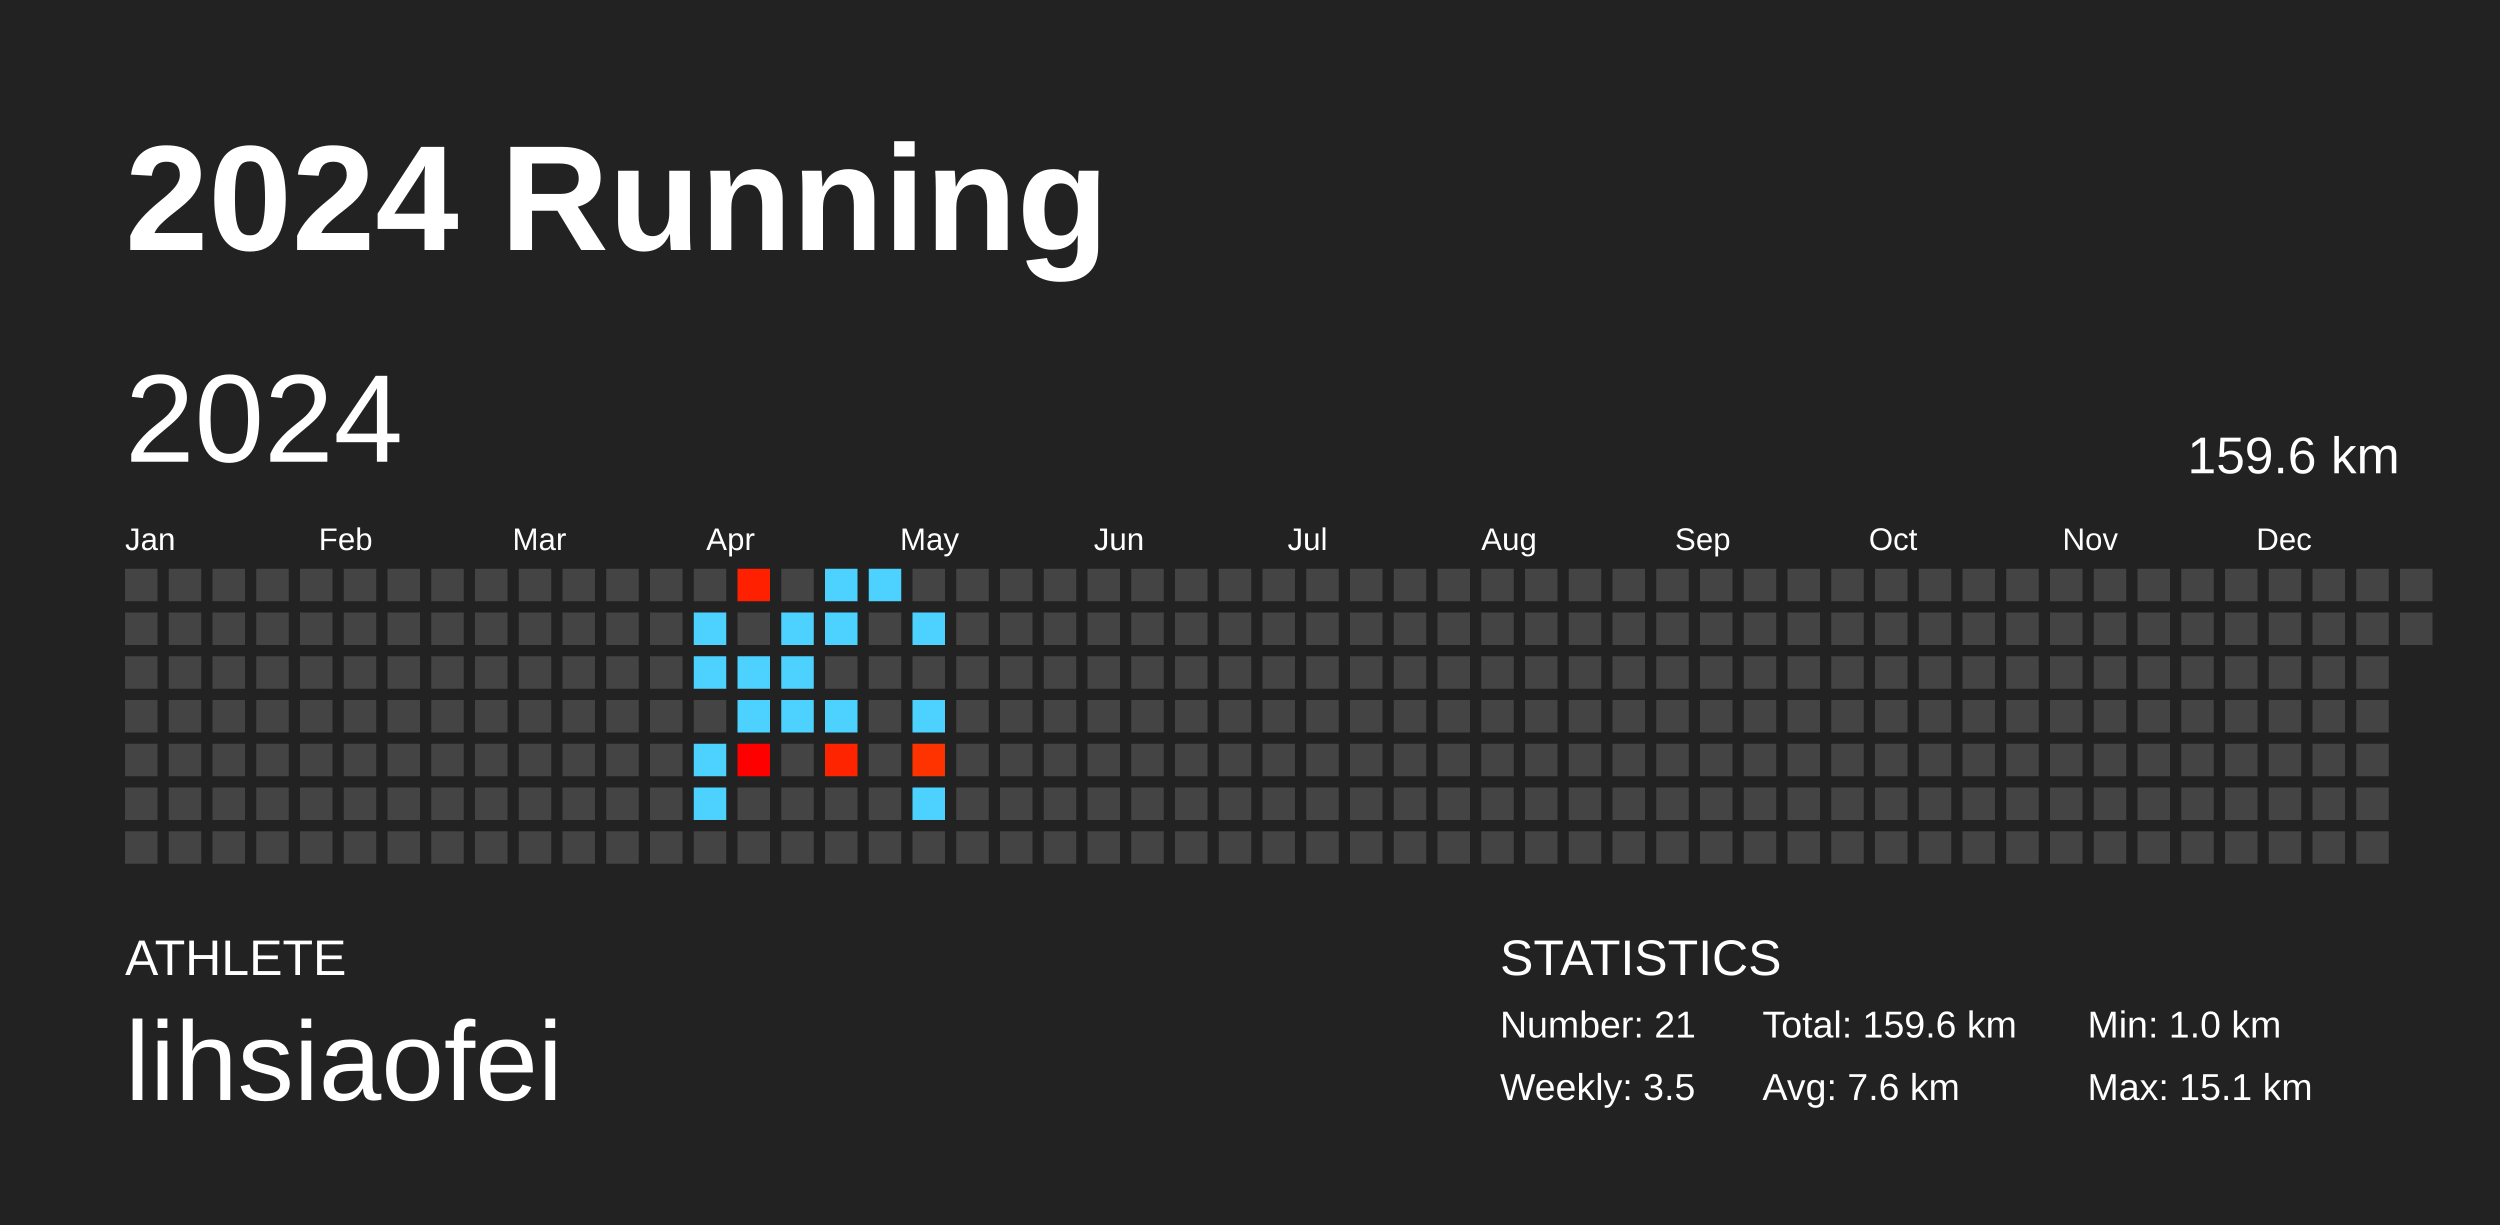
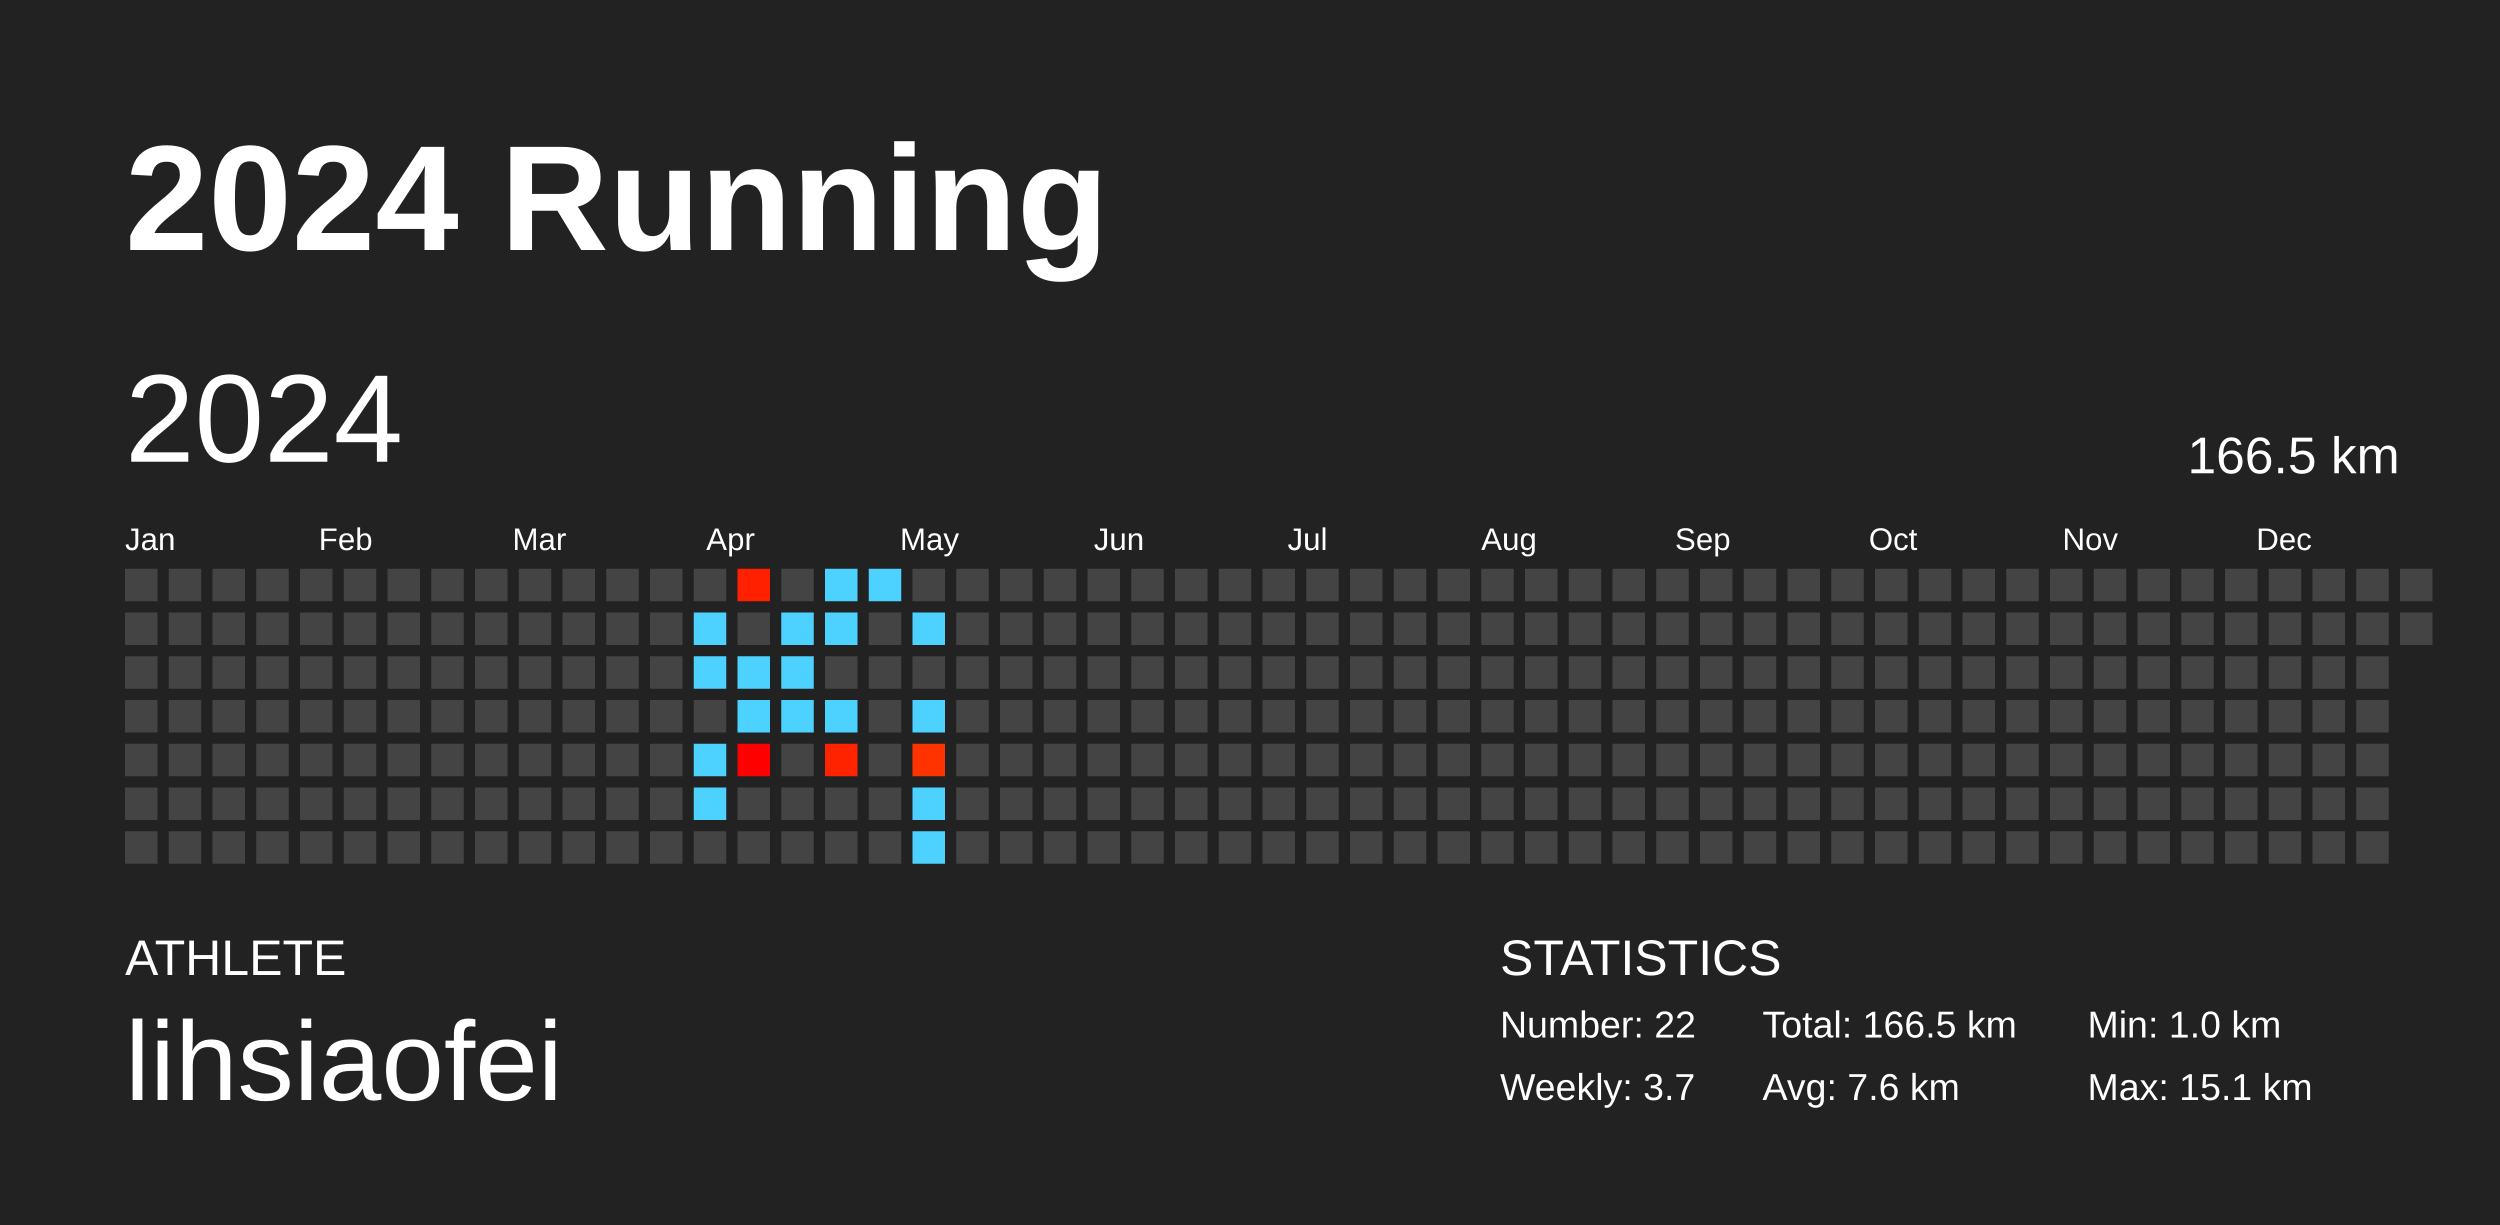
<svg xmlns="http://www.w3.org/2000/svg" baseProfile="full" height="98mm" version="1.1" viewBox="0,0,200,98" width="200mm">
  <defs />
  <rect fill="#222222" height="98" width="200" x="0" y="0" />
  <text fill="#FFFFFF" style="font-size:12px; font-family:Arial; font-weight:bold;" x="10" y="20">2024 Running</text>
  <text fill="#FFFFFF" style="font-size:4px; font-family:Arial" x="10" y="78">ATHLETE</text>
  <text fill="#FFFFFF" style="font-size:9px; font-family:Arial" x="10" y="88">lihsiaofei</text>
  <text fill="#FFFFFF" style="font-size:4px; font-family:Arial" x="120" y="78">STATISTICS</text>
-   <text fill="#FFFFFF" style="font-size:3px; font-family:Arial" x="120" y="83">Number: 21</text>
-   <text fill="#FFFFFF" style="font-size:3px; font-family:Arial" x="120" y="88">Weekly: 3.5</text>
-   <text fill="#FFFFFF" style="font-size:3px; font-family:Arial" x="141" y="83">Total: 159.6 km</text>
+   <text fill="#FFFFFF" style="font-size:3px; font-family:Arial" x="120" y="83">Number: 22</text>
+   <text fill="#FFFFFF" style="font-size:3px; font-family:Arial" x="120" y="88">Weekly: 3.7</text>
+   <text fill="#FFFFFF" style="font-size:3px; font-family:Arial" x="141" y="83">Total: 166.5 km</text>
  <text fill="#FFFFFF" style="font-size:3px; font-family:Arial" x="141" y="88">Avg: 7.6 km</text>
  <text fill="#FFFFFF" style="font-size:3px; font-family:Arial" x="167" y="83">Min: 1.0 km</text>
  <text fill="#FFFFFF" style="font-size:3px; font-family:Arial" x="167" y="88">Max: 15.1 km</text>
  <text dominant-baseline="hanging" fill="#FFFFFF" style="font-size:10.0px; font-family:Arial;" x="10" y="30">2024</text>
-   <text dominant-baseline="hanging" fill="#FFFFFF" style="font-size:4.125px; font-family:Arial;" x="175" y="35">159.6 km</text>
+   <text dominant-baseline="hanging" fill="#FFFFFF" style="font-size:4.125px; font-family:Arial;" x="175" y="35">166.5 km</text>
  <text fill="#FFFFFF" style="font-size:2.5px; font-family:Arial" x="10.0" y="44">Jan</text>
  <text fill="#FFFFFF" style="font-size:2.5px; font-family:Arial" x="25.5" y="44">Feb</text>
  <text fill="#FFFFFF" style="font-size:2.5px; font-family:Arial" x="41.0" y="44">Mar</text>
  <text fill="#FFFFFF" style="font-size:2.5px; font-family:Arial" x="56.5" y="44">Apr</text>
  <text fill="#FFFFFF" style="font-size:2.5px; font-family:Arial" x="72.0" y="44">May</text>
  <text fill="#FFFFFF" style="font-size:2.5px; font-family:Arial" x="87.5" y="44">Jun</text>
  <text fill="#FFFFFF" style="font-size:2.5px; font-family:Arial" x="103.0" y="44">Jul</text>
  <text fill="#FFFFFF" style="font-size:2.5px; font-family:Arial" x="118.5" y="44">Aug</text>
  <text fill="#FFFFFF" style="font-size:2.5px; font-family:Arial" x="134.0" y="44">Sep</text>
  <text fill="#FFFFFF" style="font-size:2.5px; font-family:Arial" x="149.5" y="44">Oct</text>
  <text fill="#FFFFFF" style="font-size:2.5px; font-family:Arial" x="165.0" y="44">Nov</text>
  <text fill="#FFFFFF" style="font-size:2.5px; font-family:Arial" x="180.5" y="44">Dec</text>
  <rect fill="#444444" height="2.6" width="2.6" x="10.0" y="45.5" />
  <rect fill="#444444" height="2.6" width="2.6" x="10.0" y="49.0" />
  <rect fill="#444444" height="2.6" width="2.6" x="10.0" y="52.5" />
  <rect fill="#444444" height="2.6" width="2.6" x="10.0" y="56.0" />
  <rect fill="#444444" height="2.6" width="2.6" x="10.0" y="59.5" />
  <rect fill="#444444" height="2.6" width="2.6" x="10.0" y="63.0" />
  <rect fill="#444444" height="2.6" width="2.6" x="10.0" y="66.5" />
  <rect fill="#444444" height="2.6" width="2.6" x="13.5" y="45.5" />
  <rect fill="#444444" height="2.6" width="2.6" x="13.5" y="49.0" />
  <rect fill="#444444" height="2.6" width="2.6" x="13.5" y="52.5" />
  <rect fill="#444444" height="2.6" width="2.6" x="13.5" y="56.0" />
  <rect fill="#444444" height="2.6" width="2.6" x="13.5" y="59.5" />
  <rect fill="#444444" height="2.6" width="2.6" x="13.5" y="63.0" />
  <rect fill="#444444" height="2.6" width="2.6" x="13.5" y="66.5" />
  <rect fill="#444444" height="2.6" width="2.6" x="17.0" y="45.5" />
  <rect fill="#444444" height="2.6" width="2.6" x="17.0" y="49.0" />
  <rect fill="#444444" height="2.6" width="2.6" x="17.0" y="52.5" />
  <rect fill="#444444" height="2.6" width="2.6" x="17.0" y="56.0" />
  <rect fill="#444444" height="2.6" width="2.6" x="17.0" y="59.5" />
  <rect fill="#444444" height="2.6" width="2.6" x="17.0" y="63.0" />
  <rect fill="#444444" height="2.6" width="2.6" x="17.0" y="66.5" />
  <rect fill="#444444" height="2.6" width="2.6" x="20.5" y="45.5" />
  <rect fill="#444444" height="2.6" width="2.6" x="20.5" y="49.0" />
  <rect fill="#444444" height="2.6" width="2.6" x="20.5" y="52.5" />
  <rect fill="#444444" height="2.6" width="2.6" x="20.5" y="56.0" />
  <rect fill="#444444" height="2.6" width="2.6" x="20.5" y="59.5" />
  <rect fill="#444444" height="2.6" width="2.6" x="20.5" y="63.0" />
  <rect fill="#444444" height="2.6" width="2.6" x="20.5" y="66.5" />
  <rect fill="#444444" height="2.6" width="2.6" x="24.0" y="45.5" />
  <rect fill="#444444" height="2.6" width="2.6" x="24.0" y="49.0" />
  <rect fill="#444444" height="2.6" width="2.6" x="24.0" y="52.5" />
  <rect fill="#444444" height="2.6" width="2.6" x="24.0" y="56.0" />
  <rect fill="#444444" height="2.6" width="2.6" x="24.0" y="59.5" />
  <rect fill="#444444" height="2.6" width="2.6" x="24.0" y="63.0" />
  <rect fill="#444444" height="2.6" width="2.6" x="24.0" y="66.5" />
  <rect fill="#444444" height="2.6" width="2.6" x="27.5" y="45.5" />
  <rect fill="#444444" height="2.6" width="2.6" x="27.5" y="49.0" />
  <rect fill="#444444" height="2.6" width="2.6" x="27.5" y="52.5" />
  <rect fill="#444444" height="2.6" width="2.6" x="27.5" y="56.0" />
  <rect fill="#444444" height="2.6" width="2.6" x="27.5" y="59.5" />
  <rect fill="#444444" height="2.6" width="2.6" x="27.5" y="63.0" />
  <rect fill="#444444" height="2.6" width="2.6" x="27.5" y="66.5" />
  <rect fill="#444444" height="2.6" width="2.6" x="31.0" y="45.5" />
  <rect fill="#444444" height="2.6" width="2.6" x="31.0" y="49.0" />
  <rect fill="#444444" height="2.6" width="2.6" x="31.0" y="52.5" />
  <rect fill="#444444" height="2.6" width="2.6" x="31.0" y="56.0" />
  <rect fill="#444444" height="2.6" width="2.6" x="31.0" y="59.5" />
  <rect fill="#444444" height="2.6" width="2.6" x="31.0" y="63.0" />
  <rect fill="#444444" height="2.6" width="2.6" x="31.0" y="66.5" />
  <rect fill="#444444" height="2.6" width="2.6" x="34.5" y="45.5" />
  <rect fill="#444444" height="2.6" width="2.6" x="34.5" y="49.0" />
  <rect fill="#444444" height="2.6" width="2.6" x="34.5" y="52.5" />
  <rect fill="#444444" height="2.6" width="2.6" x="34.5" y="56.0" />
  <rect fill="#444444" height="2.6" width="2.6" x="34.5" y="59.5" />
  <rect fill="#444444" height="2.6" width="2.6" x="34.5" y="63.0" />
  <rect fill="#444444" height="2.6" width="2.6" x="34.5" y="66.5" />
  <rect fill="#444444" height="2.6" width="2.6" x="38.0" y="45.5" />
  <rect fill="#444444" height="2.6" width="2.6" x="38.0" y="49.0" />
  <rect fill="#444444" height="2.6" width="2.6" x="38.0" y="52.5" />
  <rect fill="#444444" height="2.6" width="2.6" x="38.0" y="56.0" />
  <rect fill="#444444" height="2.6" width="2.6" x="38.0" y="59.5" />
  <rect fill="#444444" height="2.6" width="2.6" x="38.0" y="63.0" />
  <rect fill="#444444" height="2.6" width="2.6" x="38.0" y="66.5" />
  <rect fill="#444444" height="2.6" width="2.6" x="41.5" y="45.5" />
  <rect fill="#444444" height="2.6" width="2.6" x="41.5" y="49.0" />
  <rect fill="#444444" height="2.6" width="2.6" x="41.5" y="52.5" />
  <rect fill="#444444" height="2.6" width="2.6" x="41.5" y="56.0" />
  <rect fill="#444444" height="2.6" width="2.6" x="41.5" y="59.5" />
  <rect fill="#444444" height="2.6" width="2.6" x="41.5" y="63.0" />
  <rect fill="#444444" height="2.6" width="2.6" x="41.5" y="66.5" />
  <rect fill="#444444" height="2.6" width="2.6" x="45.0" y="45.5" />
  <rect fill="#444444" height="2.6" width="2.6" x="45.0" y="49.0" />
  <rect fill="#444444" height="2.6" width="2.6" x="45.0" y="52.5" />
  <rect fill="#444444" height="2.6" width="2.6" x="45.0" y="56.0" />
  <rect fill="#444444" height="2.6" width="2.6" x="45.0" y="59.5" />
  <rect fill="#444444" height="2.6" width="2.6" x="45.0" y="63.0" />
  <rect fill="#444444" height="2.6" width="2.6" x="45.0" y="66.5" />
  <rect fill="#444444" height="2.6" width="2.6" x="48.5" y="45.5" />
  <rect fill="#444444" height="2.6" width="2.6" x="48.5" y="49.0" />
  <rect fill="#444444" height="2.6" width="2.6" x="48.5" y="52.5" />
  <rect fill="#444444" height="2.6" width="2.6" x="48.5" y="56.0" />
  <rect fill="#444444" height="2.6" width="2.6" x="48.5" y="59.5" />
  <rect fill="#444444" height="2.6" width="2.6" x="48.5" y="63.0" />
  <rect fill="#444444" height="2.6" width="2.6" x="48.5" y="66.5" />
  <rect fill="#444444" height="2.6" width="2.6" x="52.0" y="45.5" />
  <rect fill="#444444" height="2.6" width="2.6" x="52.0" y="49.0" />
  <rect fill="#444444" height="2.6" width="2.6" x="52.0" y="52.5" />
  <rect fill="#444444" height="2.6" width="2.6" x="52.0" y="56.0" />
  <rect fill="#444444" height="2.6" width="2.6" x="52.0" y="59.5" />
  <rect fill="#444444" height="2.6" width="2.6" x="52.0" y="63.0" />
  <rect fill="#444444" height="2.6" width="2.6" x="52.0" y="66.5" />
  <rect fill="#444444" height="2.6" width="2.6" x="55.5" y="45.5" />
  <rect fill="#4dd2ff" height="2.6" width="2.6" x="55.5" y="49.0" />
  <rect fill="#4dd2ff" height="2.6" width="2.6" x="55.5" y="52.5" />
  <rect fill="#444444" height="2.6" width="2.6" x="55.5" y="56.0" />
  <rect fill="#4dd2ff" height="2.6" width="2.6" x="55.5" y="59.5" />
  <rect fill="#4dd2ff" height="2.6" width="2.6" x="55.5" y="63.0" />
  <rect fill="#444444" height="2.6" width="2.6" x="55.5" y="66.5" />
  <rect fill="#ff2000" height="2.6" width="2.6" x="59.0" y="45.5" />
  <rect fill="#444444" height="2.6" width="2.6" x="59.0" y="49.0" />
  <rect fill="#4dd2ff" height="2.6" width="2.6" x="59.0" y="52.5" />
  <rect fill="#4dd2ff" height="2.6" width="2.6" x="59.0" y="56.0" />
  <rect fill="#ff0000" height="2.6" width="2.6" x="59.0" y="59.5" />
  <rect fill="#444444" height="2.6" width="2.6" x="59.0" y="63.0" />
  <rect fill="#444444" height="2.6" width="2.6" x="59.0" y="66.5" />
  <rect fill="#444444" height="2.6" width="2.6" x="62.5" y="45.5" />
  <rect fill="#4dd2ff" height="2.6" width="2.6" x="62.5" y="49.0" />
  <rect fill="#4dd2ff" height="2.6" width="2.6" x="62.5" y="52.5" />
  <rect fill="#4dd2ff" height="2.6" width="2.6" x="62.5" y="56.0" />
  <rect fill="#444444" height="2.6" width="2.6" x="62.5" y="59.5" />
  <rect fill="#444444" height="2.6" width="2.6" x="62.5" y="63.0" />
  <rect fill="#444444" height="2.6" width="2.6" x="62.5" y="66.5" />
  <rect fill="#4dd2ff" height="2.6" width="2.6" x="66.0" y="45.5" />
  <rect fill="#4dd2ff" height="2.6" width="2.6" x="66.0" y="49.0" />
  <rect fill="#444444" height="2.6" width="2.6" x="66.0" y="52.5" />
  <rect fill="#4dd2ff" height="2.6" width="2.6" x="66.0" y="56.0" />
  <rect fill="#ff2400" height="2.6" width="2.6" x="66.0" y="59.5" />
  <rect fill="#444444" height="2.6" width="2.6" x="66.0" y="63.0" />
  <rect fill="#444444" height="2.6" width="2.6" x="66.0" y="66.5" />
  <rect fill="#4dd2ff" height="2.6" width="2.6" x="69.5" y="45.5" />
  <rect fill="#444444" height="2.6" width="2.6" x="69.5" y="49.0" />
  <rect fill="#444444" height="2.6" width="2.6" x="69.5" y="52.5" />
  <rect fill="#444444" height="2.6" width="2.6" x="69.5" y="56.0" />
  <rect fill="#444444" height="2.6" width="2.6" x="69.5" y="59.5" />
  <rect fill="#444444" height="2.6" width="2.6" x="69.5" y="63.0" />
  <rect fill="#444444" height="2.6" width="2.6" x="69.5" y="66.5" />
  <rect fill="#444444" height="2.6" width="2.6" x="73.0" y="45.5" />
  <rect fill="#4dd2ff" height="2.6" width="2.6" x="73.0" y="49.0" />
  <rect fill="#444444" height="2.6" width="2.6" x="73.0" y="52.5" />
  <rect fill="#4dd2ff" height="2.6" width="2.6" x="73.0" y="56.0" />
  <rect fill="#ff3300" height="2.6" width="2.6" x="73.0" y="59.5" />
  <rect fill="#4dd2ff" height="2.6" width="2.6" x="73.0" y="63.0" />
-   <rect fill="#444444" height="2.6" width="2.6" x="73.0" y="66.5" />
+   <rect fill="#4dd2ff" height="2.6" width="2.6" x="73.0" y="66.5" />
  <rect fill="#444444" height="2.6" width="2.6" x="76.5" y="45.5" />
  <rect fill="#444444" height="2.6" width="2.6" x="76.5" y="49.0" />
  <rect fill="#444444" height="2.6" width="2.6" x="76.5" y="52.5" />
  <rect fill="#444444" height="2.6" width="2.6" x="76.5" y="56.0" />
  <rect fill="#444444" height="2.6" width="2.6" x="76.5" y="59.5" />
  <rect fill="#444444" height="2.6" width="2.6" x="76.5" y="63.0" />
  <rect fill="#444444" height="2.6" width="2.6" x="76.5" y="66.5" />
  <rect fill="#444444" height="2.6" width="2.6" x="80.0" y="45.5" />
  <rect fill="#444444" height="2.6" width="2.6" x="80.0" y="49.0" />
  <rect fill="#444444" height="2.6" width="2.6" x="80.0" y="52.5" />
  <rect fill="#444444" height="2.6" width="2.6" x="80.0" y="56.0" />
  <rect fill="#444444" height="2.6" width="2.6" x="80.0" y="59.5" />
  <rect fill="#444444" height="2.6" width="2.6" x="80.0" y="63.0" />
  <rect fill="#444444" height="2.6" width="2.6" x="80.0" y="66.5" />
  <rect fill="#444444" height="2.6" width="2.6" x="83.5" y="45.5" />
  <rect fill="#444444" height="2.6" width="2.6" x="83.5" y="49.0" />
  <rect fill="#444444" height="2.6" width="2.6" x="83.5" y="52.5" />
  <rect fill="#444444" height="2.6" width="2.6" x="83.5" y="56.0" />
  <rect fill="#444444" height="2.6" width="2.6" x="83.5" y="59.5" />
  <rect fill="#444444" height="2.6" width="2.6" x="83.5" y="63.0" />
  <rect fill="#444444" height="2.6" width="2.6" x="83.5" y="66.5" />
  <rect fill="#444444" height="2.6" width="2.6" x="87.0" y="45.5" />
  <rect fill="#444444" height="2.6" width="2.6" x="87.0" y="49.0" />
  <rect fill="#444444" height="2.6" width="2.6" x="87.0" y="52.5" />
  <rect fill="#444444" height="2.6" width="2.6" x="87.0" y="56.0" />
  <rect fill="#444444" height="2.6" width="2.6" x="87.0" y="59.5" />
  <rect fill="#444444" height="2.6" width="2.6" x="87.0" y="63.0" />
  <rect fill="#444444" height="2.6" width="2.6" x="87.0" y="66.5" />
  <rect fill="#444444" height="2.6" width="2.6" x="90.5" y="45.5" />
  <rect fill="#444444" height="2.6" width="2.6" x="90.5" y="49.0" />
  <rect fill="#444444" height="2.6" width="2.6" x="90.5" y="52.5" />
  <rect fill="#444444" height="2.6" width="2.6" x="90.5" y="56.0" />
  <rect fill="#444444" height="2.6" width="2.6" x="90.5" y="59.5" />
  <rect fill="#444444" height="2.6" width="2.6" x="90.5" y="63.0" />
  <rect fill="#444444" height="2.6" width="2.6" x="90.5" y="66.5" />
  <rect fill="#444444" height="2.6" width="2.6" x="94.0" y="45.5" />
  <rect fill="#444444" height="2.6" width="2.6" x="94.0" y="49.0" />
  <rect fill="#444444" height="2.6" width="2.6" x="94.0" y="52.5" />
  <rect fill="#444444" height="2.6" width="2.6" x="94.0" y="56.0" />
  <rect fill="#444444" height="2.6" width="2.6" x="94.0" y="59.5" />
  <rect fill="#444444" height="2.6" width="2.6" x="94.0" y="63.0" />
  <rect fill="#444444" height="2.6" width="2.6" x="94.0" y="66.5" />
  <rect fill="#444444" height="2.6" width="2.6" x="97.5" y="45.5" />
  <rect fill="#444444" height="2.6" width="2.6" x="97.5" y="49.0" />
  <rect fill="#444444" height="2.6" width="2.6" x="97.5" y="52.5" />
  <rect fill="#444444" height="2.6" width="2.6" x="97.5" y="56.0" />
  <rect fill="#444444" height="2.6" width="2.6" x="97.5" y="59.5" />
  <rect fill="#444444" height="2.6" width="2.6" x="97.5" y="63.0" />
  <rect fill="#444444" height="2.6" width="2.6" x="97.5" y="66.5" />
  <rect fill="#444444" height="2.6" width="2.6" x="101.0" y="45.5" />
  <rect fill="#444444" height="2.6" width="2.6" x="101.0" y="49.0" />
  <rect fill="#444444" height="2.6" width="2.6" x="101.0" y="52.5" />
  <rect fill="#444444" height="2.6" width="2.6" x="101.0" y="56.0" />
  <rect fill="#444444" height="2.6" width="2.6" x="101.0" y="59.5" />
  <rect fill="#444444" height="2.6" width="2.6" x="101.0" y="63.0" />
  <rect fill="#444444" height="2.6" width="2.6" x="101.0" y="66.5" />
  <rect fill="#444444" height="2.6" width="2.6" x="104.5" y="45.5" />
  <rect fill="#444444" height="2.6" width="2.6" x="104.5" y="49.0" />
  <rect fill="#444444" height="2.6" width="2.6" x="104.5" y="52.5" />
  <rect fill="#444444" height="2.6" width="2.6" x="104.5" y="56.0" />
  <rect fill="#444444" height="2.6" width="2.6" x="104.5" y="59.5" />
  <rect fill="#444444" height="2.6" width="2.6" x="104.5" y="63.0" />
  <rect fill="#444444" height="2.6" width="2.6" x="104.5" y="66.5" />
  <rect fill="#444444" height="2.6" width="2.6" x="108.0" y="45.5" />
  <rect fill="#444444" height="2.6" width="2.6" x="108.0" y="49.0" />
  <rect fill="#444444" height="2.6" width="2.6" x="108.0" y="52.5" />
  <rect fill="#444444" height="2.6" width="2.6" x="108.0" y="56.0" />
  <rect fill="#444444" height="2.6" width="2.6" x="108.0" y="59.5" />
  <rect fill="#444444" height="2.6" width="2.6" x="108.0" y="63.0" />
  <rect fill="#444444" height="2.6" width="2.6" x="108.0" y="66.5" />
  <rect fill="#444444" height="2.6" width="2.6" x="111.5" y="45.5" />
  <rect fill="#444444" height="2.6" width="2.6" x="111.5" y="49.0" />
  <rect fill="#444444" height="2.6" width="2.6" x="111.5" y="52.5" />
  <rect fill="#444444" height="2.6" width="2.6" x="111.5" y="56.0" />
  <rect fill="#444444" height="2.6" width="2.6" x="111.5" y="59.5" />
  <rect fill="#444444" height="2.6" width="2.6" x="111.5" y="63.0" />
  <rect fill="#444444" height="2.6" width="2.6" x="111.5" y="66.5" />
  <rect fill="#444444" height="2.6" width="2.6" x="115.0" y="45.5" />
  <rect fill="#444444" height="2.6" width="2.6" x="115.0" y="49.0" />
  <rect fill="#444444" height="2.6" width="2.6" x="115.0" y="52.5" />
  <rect fill="#444444" height="2.6" width="2.6" x="115.0" y="56.0" />
  <rect fill="#444444" height="2.6" width="2.6" x="115.0" y="59.5" />
  <rect fill="#444444" height="2.6" width="2.6" x="115.0" y="63.0" />
  <rect fill="#444444" height="2.6" width="2.6" x="115.0" y="66.5" />
  <rect fill="#444444" height="2.6" width="2.6" x="118.5" y="45.5" />
  <rect fill="#444444" height="2.6" width="2.6" x="118.5" y="49.0" />
  <rect fill="#444444" height="2.6" width="2.6" x="118.5" y="52.5" />
  <rect fill="#444444" height="2.6" width="2.6" x="118.5" y="56.0" />
  <rect fill="#444444" height="2.6" width="2.6" x="118.5" y="59.5" />
  <rect fill="#444444" height="2.6" width="2.6" x="118.5" y="63.0" />
  <rect fill="#444444" height="2.6" width="2.6" x="118.5" y="66.5" />
  <rect fill="#444444" height="2.6" width="2.6" x="122.0" y="45.5" />
  <rect fill="#444444" height="2.6" width="2.6" x="122.0" y="49.0" />
  <rect fill="#444444" height="2.6" width="2.6" x="122.0" y="52.5" />
  <rect fill="#444444" height="2.6" width="2.6" x="122.0" y="56.0" />
  <rect fill="#444444" height="2.6" width="2.6" x="122.0" y="59.5" />
  <rect fill="#444444" height="2.6" width="2.6" x="122.0" y="63.0" />
  <rect fill="#444444" height="2.6" width="2.6" x="122.0" y="66.5" />
  <rect fill="#444444" height="2.6" width="2.6" x="125.5" y="45.5" />
  <rect fill="#444444" height="2.6" width="2.6" x="125.5" y="49.0" />
  <rect fill="#444444" height="2.6" width="2.6" x="125.5" y="52.5" />
  <rect fill="#444444" height="2.6" width="2.6" x="125.5" y="56.0" />
  <rect fill="#444444" height="2.6" width="2.6" x="125.5" y="59.5" />
  <rect fill="#444444" height="2.6" width="2.6" x="125.5" y="63.0" />
  <rect fill="#444444" height="2.6" width="2.6" x="125.5" y="66.5" />
  <rect fill="#444444" height="2.6" width="2.6" x="129.0" y="45.5" />
  <rect fill="#444444" height="2.6" width="2.6" x="129.0" y="49.0" />
  <rect fill="#444444" height="2.6" width="2.6" x="129.0" y="52.5" />
  <rect fill="#444444" height="2.6" width="2.6" x="129.0" y="56.0" />
  <rect fill="#444444" height="2.6" width="2.6" x="129.0" y="59.5" />
  <rect fill="#444444" height="2.6" width="2.6" x="129.0" y="63.0" />
  <rect fill="#444444" height="2.6" width="2.6" x="129.0" y="66.5" />
  <rect fill="#444444" height="2.6" width="2.6" x="132.5" y="45.5" />
  <rect fill="#444444" height="2.6" width="2.6" x="132.5" y="49.0" />
  <rect fill="#444444" height="2.6" width="2.6" x="132.5" y="52.5" />
  <rect fill="#444444" height="2.6" width="2.6" x="132.5" y="56.0" />
  <rect fill="#444444" height="2.6" width="2.6" x="132.5" y="59.5" />
  <rect fill="#444444" height="2.6" width="2.6" x="132.5" y="63.0" />
  <rect fill="#444444" height="2.6" width="2.6" x="132.5" y="66.5" />
  <rect fill="#444444" height="2.6" width="2.6" x="136.0" y="45.5" />
  <rect fill="#444444" height="2.6" width="2.6" x="136.0" y="49.0" />
  <rect fill="#444444" height="2.6" width="2.6" x="136.0" y="52.5" />
  <rect fill="#444444" height="2.6" width="2.6" x="136.0" y="56.0" />
  <rect fill="#444444" height="2.6" width="2.6" x="136.0" y="59.5" />
  <rect fill="#444444" height="2.6" width="2.6" x="136.0" y="63.0" />
  <rect fill="#444444" height="2.6" width="2.6" x="136.0" y="66.5" />
  <rect fill="#444444" height="2.6" width="2.6" x="139.5" y="45.5" />
  <rect fill="#444444" height="2.6" width="2.6" x="139.5" y="49.0" />
  <rect fill="#444444" height="2.6" width="2.6" x="139.5" y="52.5" />
  <rect fill="#444444" height="2.6" width="2.6" x="139.5" y="56.0" />
  <rect fill="#444444" height="2.6" width="2.6" x="139.5" y="59.5" />
  <rect fill="#444444" height="2.6" width="2.6" x="139.5" y="63.0" />
  <rect fill="#444444" height="2.6" width="2.6" x="139.5" y="66.5" />
  <rect fill="#444444" height="2.6" width="2.6" x="143.0" y="45.5" />
  <rect fill="#444444" height="2.6" width="2.6" x="143.0" y="49.0" />
  <rect fill="#444444" height="2.6" width="2.6" x="143.0" y="52.5" />
  <rect fill="#444444" height="2.6" width="2.6" x="143.0" y="56.0" />
  <rect fill="#444444" height="2.6" width="2.6" x="143.0" y="59.5" />
  <rect fill="#444444" height="2.6" width="2.6" x="143.0" y="63.0" />
  <rect fill="#444444" height="2.6" width="2.6" x="143.0" y="66.5" />
  <rect fill="#444444" height="2.6" width="2.6" x="146.5" y="45.5" />
  <rect fill="#444444" height="2.6" width="2.6" x="146.5" y="49.0" />
  <rect fill="#444444" height="2.6" width="2.6" x="146.5" y="52.5" />
  <rect fill="#444444" height="2.6" width="2.6" x="146.5" y="56.0" />
  <rect fill="#444444" height="2.6" width="2.6" x="146.5" y="59.5" />
  <rect fill="#444444" height="2.6" width="2.6" x="146.5" y="63.0" />
  <rect fill="#444444" height="2.6" width="2.6" x="146.5" y="66.5" />
  <rect fill="#444444" height="2.6" width="2.6" x="150.0" y="45.5" />
  <rect fill="#444444" height="2.6" width="2.6" x="150.0" y="49.0" />
  <rect fill="#444444" height="2.6" width="2.6" x="150.0" y="52.5" />
  <rect fill="#444444" height="2.6" width="2.6" x="150.0" y="56.0" />
  <rect fill="#444444" height="2.6" width="2.6" x="150.0" y="59.5" />
  <rect fill="#444444" height="2.6" width="2.6" x="150.0" y="63.0" />
  <rect fill="#444444" height="2.6" width="2.6" x="150.0" y="66.5" />
  <rect fill="#444444" height="2.6" width="2.6" x="153.5" y="45.5" />
  <rect fill="#444444" height="2.6" width="2.6" x="153.5" y="49.0" />
  <rect fill="#444444" height="2.6" width="2.6" x="153.5" y="52.5" />
  <rect fill="#444444" height="2.6" width="2.6" x="153.5" y="56.0" />
  <rect fill="#444444" height="2.6" width="2.6" x="153.5" y="59.5" />
  <rect fill="#444444" height="2.6" width="2.6" x="153.5" y="63.0" />
  <rect fill="#444444" height="2.6" width="2.6" x="153.5" y="66.5" />
  <rect fill="#444444" height="2.6" width="2.6" x="157.0" y="45.5" />
  <rect fill="#444444" height="2.6" width="2.6" x="157.0" y="49.0" />
  <rect fill="#444444" height="2.6" width="2.6" x="157.0" y="52.5" />
  <rect fill="#444444" height="2.6" width="2.6" x="157.0" y="56.0" />
  <rect fill="#444444" height="2.6" width="2.6" x="157.0" y="59.5" />
  <rect fill="#444444" height="2.6" width="2.6" x="157.0" y="63.0" />
  <rect fill="#444444" height="2.6" width="2.6" x="157.0" y="66.5" />
  <rect fill="#444444" height="2.6" width="2.6" x="160.5" y="45.5" />
  <rect fill="#444444" height="2.6" width="2.6" x="160.5" y="49.0" />
  <rect fill="#444444" height="2.6" width="2.6" x="160.5" y="52.5" />
  <rect fill="#444444" height="2.6" width="2.6" x="160.5" y="56.0" />
  <rect fill="#444444" height="2.6" width="2.6" x="160.5" y="59.5" />
  <rect fill="#444444" height="2.6" width="2.6" x="160.5" y="63.0" />
  <rect fill="#444444" height="2.6" width="2.6" x="160.5" y="66.5" />
  <rect fill="#444444" height="2.6" width="2.6" x="164.0" y="45.5" />
  <rect fill="#444444" height="2.6" width="2.6" x="164.0" y="49.0" />
  <rect fill="#444444" height="2.6" width="2.6" x="164.0" y="52.5" />
  <rect fill="#444444" height="2.6" width="2.6" x="164.0" y="56.0" />
  <rect fill="#444444" height="2.6" width="2.6" x="164.0" y="59.5" />
  <rect fill="#444444" height="2.6" width="2.6" x="164.0" y="63.0" />
  <rect fill="#444444" height="2.6" width="2.6" x="164.0" y="66.5" />
  <rect fill="#444444" height="2.6" width="2.6" x="167.5" y="45.5" />
  <rect fill="#444444" height="2.6" width="2.6" x="167.5" y="49.0" />
  <rect fill="#444444" height="2.6" width="2.6" x="167.5" y="52.5" />
  <rect fill="#444444" height="2.6" width="2.6" x="167.5" y="56.0" />
  <rect fill="#444444" height="2.6" width="2.6" x="167.5" y="59.5" />
  <rect fill="#444444" height="2.6" width="2.6" x="167.5" y="63.0" />
  <rect fill="#444444" height="2.6" width="2.6" x="167.5" y="66.5" />
  <rect fill="#444444" height="2.6" width="2.6" x="171.0" y="45.5" />
  <rect fill="#444444" height="2.6" width="2.6" x="171.0" y="49.0" />
  <rect fill="#444444" height="2.6" width="2.6" x="171.0" y="52.5" />
  <rect fill="#444444" height="2.6" width="2.6" x="171.0" y="56.0" />
  <rect fill="#444444" height="2.6" width="2.6" x="171.0" y="59.5" />
  <rect fill="#444444" height="2.6" width="2.6" x="171.0" y="63.0" />
  <rect fill="#444444" height="2.6" width="2.6" x="171.0" y="66.5" />
  <rect fill="#444444" height="2.6" width="2.6" x="174.5" y="45.5" />
  <rect fill="#444444" height="2.6" width="2.6" x="174.5" y="49.0" />
  <rect fill="#444444" height="2.6" width="2.6" x="174.5" y="52.5" />
  <rect fill="#444444" height="2.6" width="2.6" x="174.5" y="56.0" />
  <rect fill="#444444" height="2.6" width="2.6" x="174.5" y="59.5" />
  <rect fill="#444444" height="2.6" width="2.6" x="174.5" y="63.0" />
  <rect fill="#444444" height="2.6" width="2.6" x="174.5" y="66.5" />
  <rect fill="#444444" height="2.6" width="2.6" x="178.0" y="45.5" />
  <rect fill="#444444" height="2.6" width="2.6" x="178.0" y="49.0" />
  <rect fill="#444444" height="2.6" width="2.6" x="178.0" y="52.5" />
  <rect fill="#444444" height="2.6" width="2.6" x="178.0" y="56.0" />
  <rect fill="#444444" height="2.6" width="2.6" x="178.0" y="59.5" />
  <rect fill="#444444" height="2.6" width="2.6" x="178.0" y="63.0" />
  <rect fill="#444444" height="2.6" width="2.6" x="178.0" y="66.5" />
  <rect fill="#444444" height="2.6" width="2.6" x="181.5" y="45.5" />
  <rect fill="#444444" height="2.6" width="2.6" x="181.5" y="49.0" />
  <rect fill="#444444" height="2.6" width="2.6" x="181.5" y="52.5" />
  <rect fill="#444444" height="2.6" width="2.6" x="181.5" y="56.0" />
  <rect fill="#444444" height="2.6" width="2.6" x="181.5" y="59.5" />
  <rect fill="#444444" height="2.6" width="2.6" x="181.5" y="63.0" />
  <rect fill="#444444" height="2.6" width="2.6" x="181.5" y="66.5" />
  <rect fill="#444444" height="2.6" width="2.6" x="185.0" y="45.5" />
  <rect fill="#444444" height="2.6" width="2.6" x="185.0" y="49.0" />
  <rect fill="#444444" height="2.6" width="2.6" x="185.0" y="52.5" />
  <rect fill="#444444" height="2.6" width="2.6" x="185.0" y="56.0" />
  <rect fill="#444444" height="2.6" width="2.6" x="185.0" y="59.5" />
  <rect fill="#444444" height="2.6" width="2.6" x="185.0" y="63.0" />
  <rect fill="#444444" height="2.6" width="2.6" x="185.0" y="66.5" />
  <rect fill="#444444" height="2.6" width="2.6" x="188.5" y="45.5" />
  <rect fill="#444444" height="2.6" width="2.6" x="188.5" y="49.0" />
  <rect fill="#444444" height="2.6" width="2.6" x="188.5" y="52.5" />
  <rect fill="#444444" height="2.6" width="2.6" x="188.5" y="56.0" />
  <rect fill="#444444" height="2.6" width="2.6" x="188.5" y="59.5" />
  <rect fill="#444444" height="2.6" width="2.6" x="188.5" y="63.0" />
  <rect fill="#444444" height="2.6" width="2.6" x="188.5" y="66.5" />
  <rect fill="#444444" height="2.6" width="2.6" x="192.0" y="45.5" />
  <rect fill="#444444" height="2.6" width="2.6" x="192.0" y="49.0" />
</svg>
